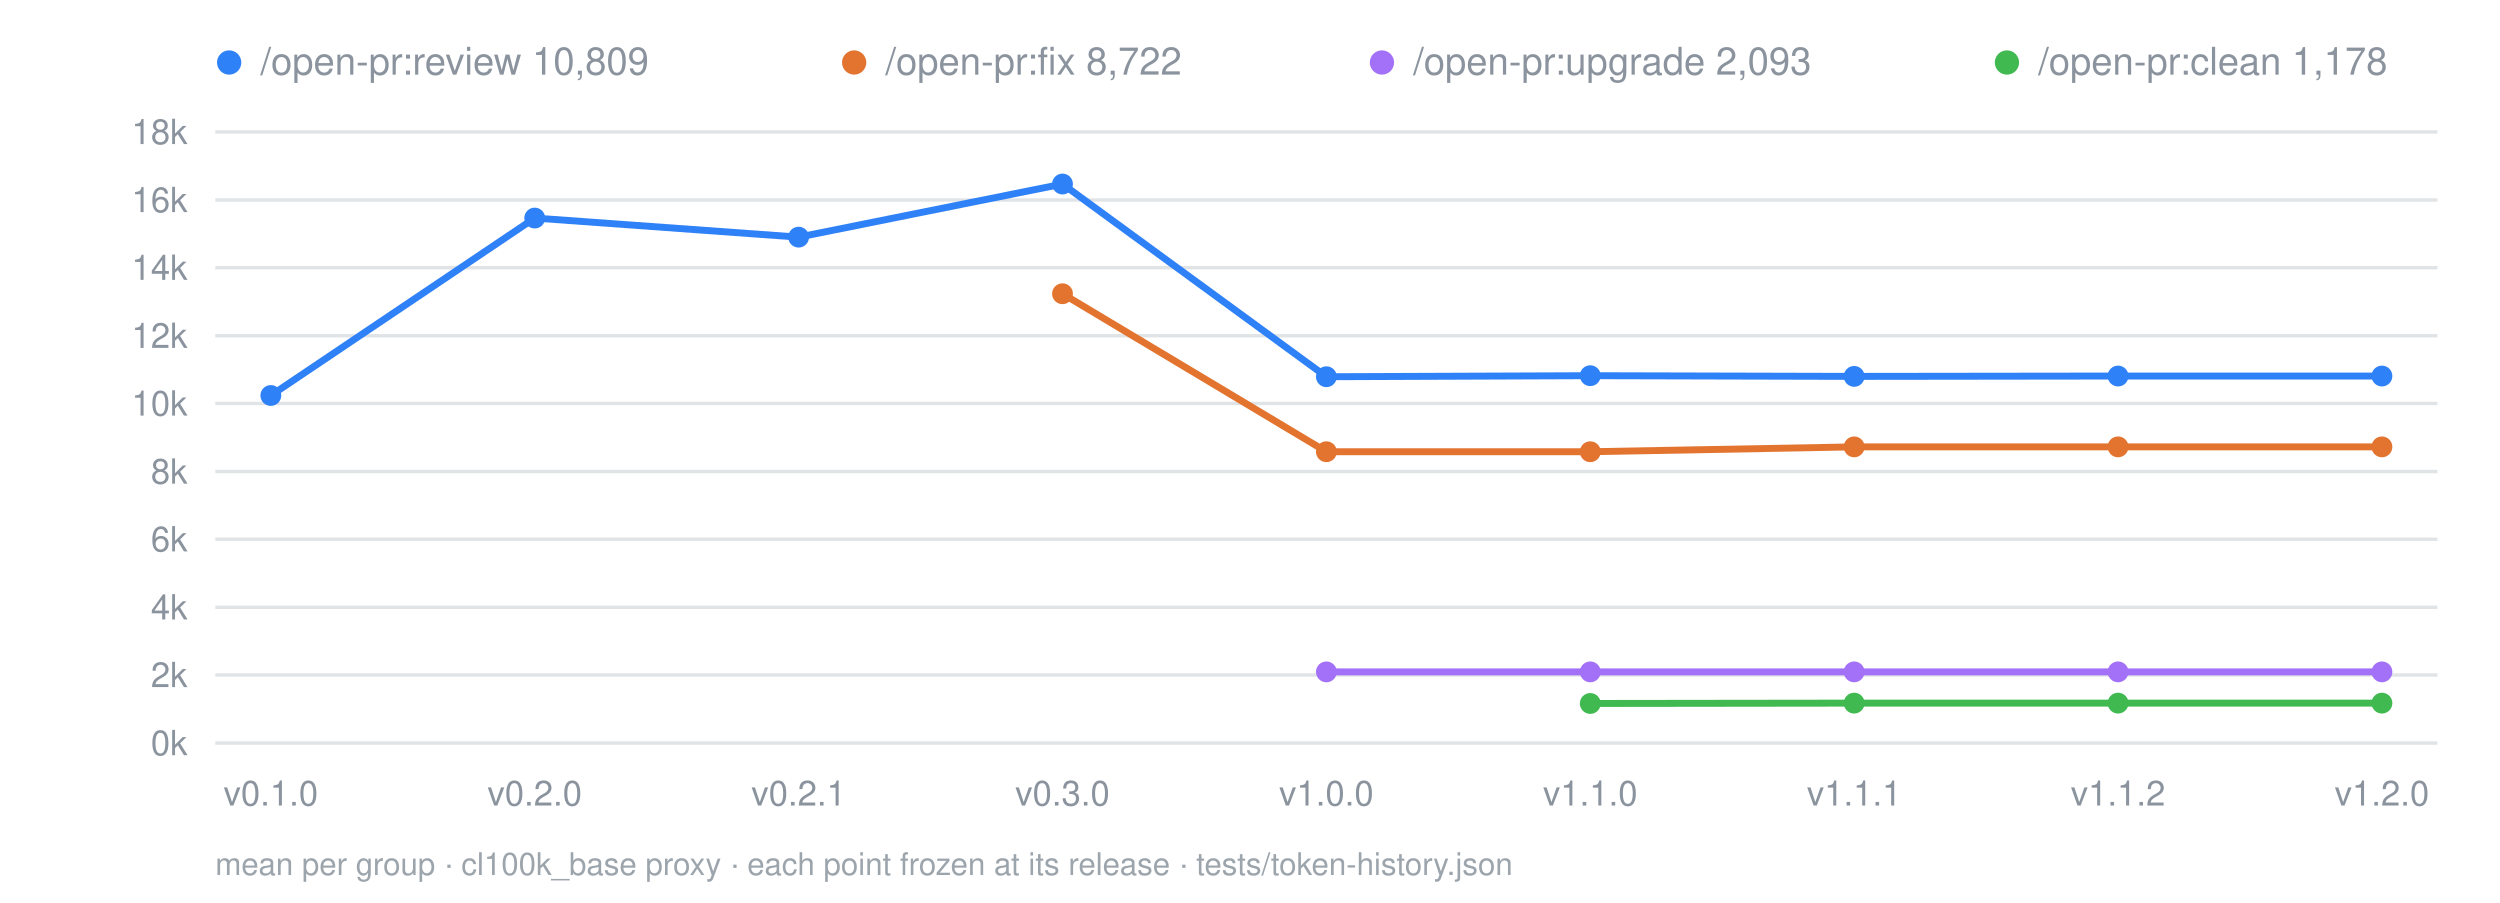
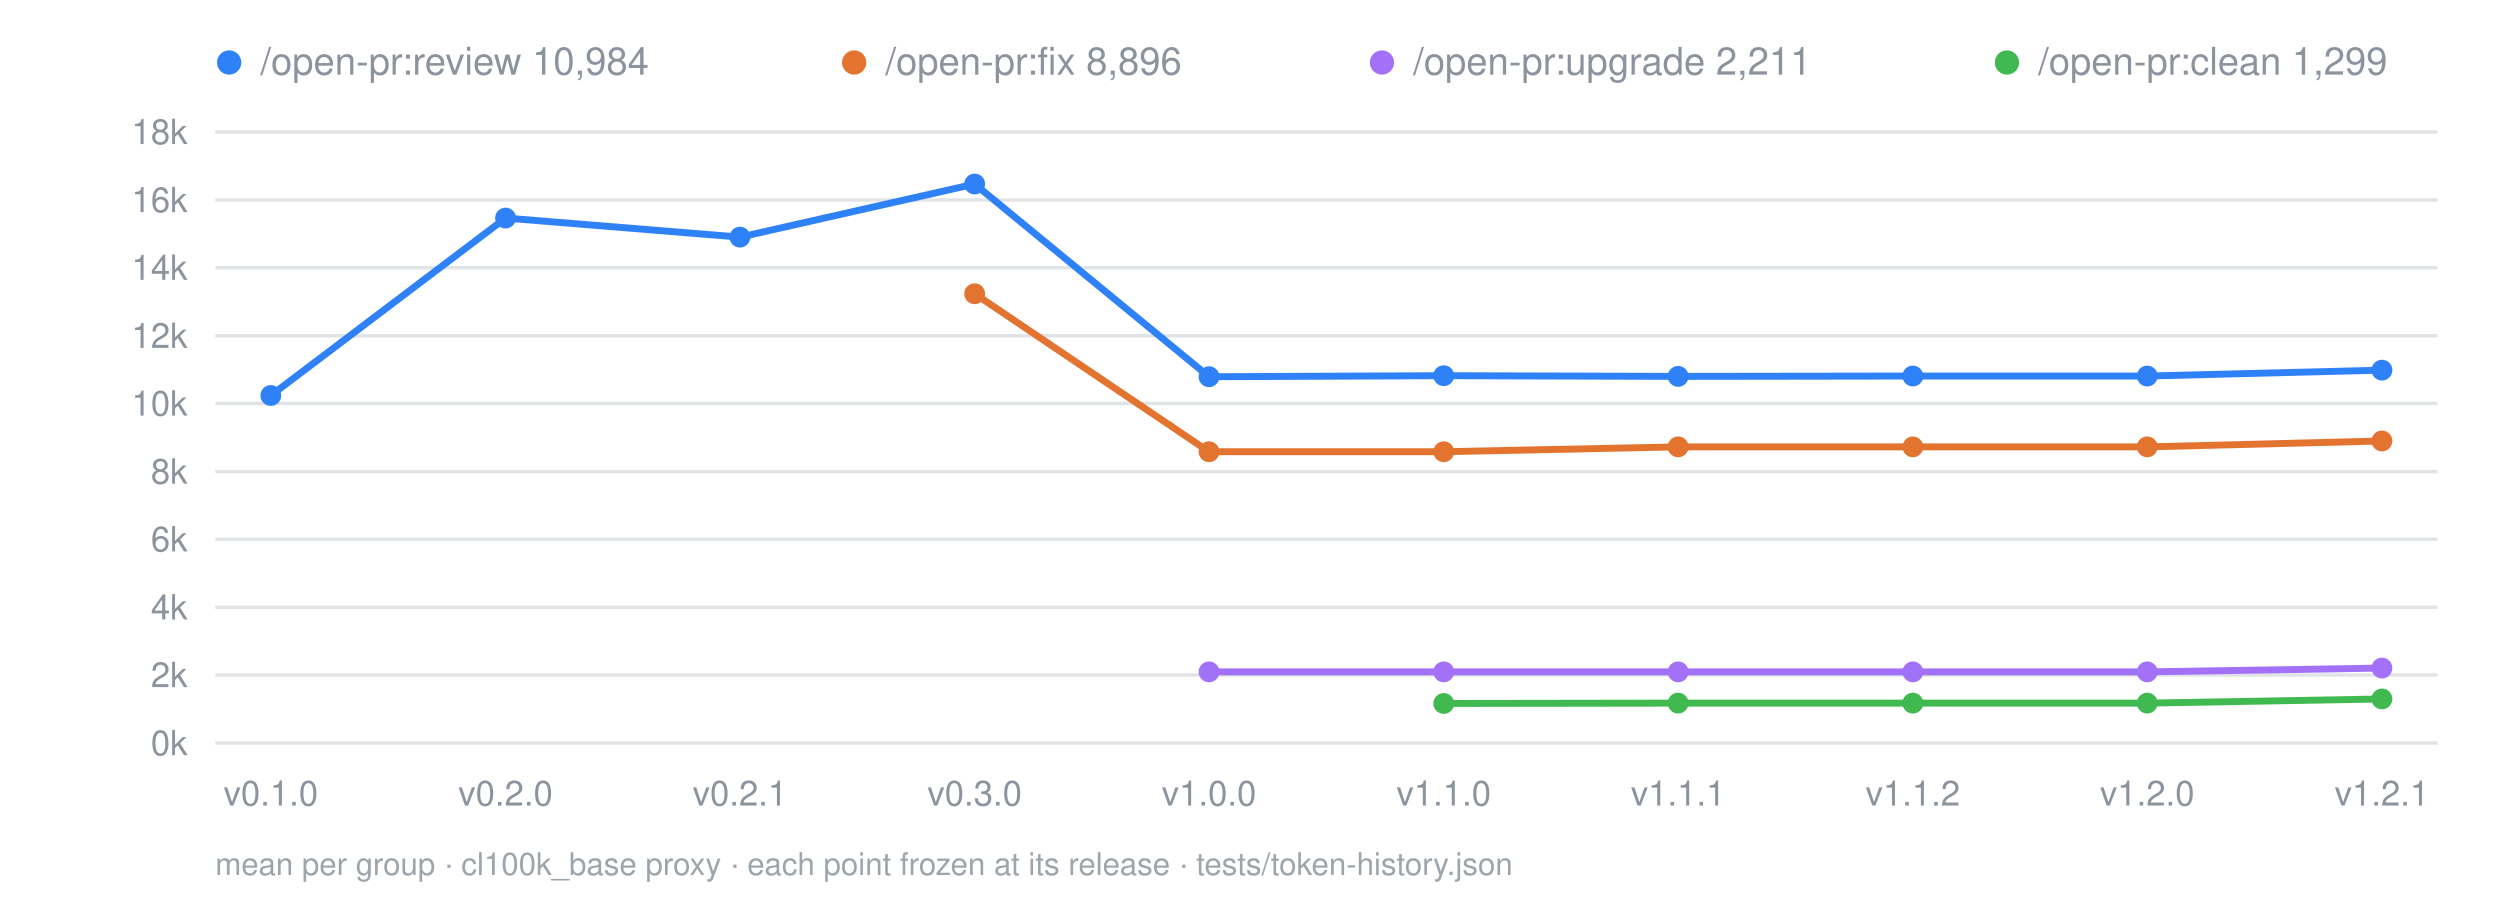
<svg xmlns="http://www.w3.org/2000/svg" viewBox="0 0 720 260" width="720" height="260" font-family="system-ui,-apple-system,Segoe UI,Helvetica,Arial,sans-serif" role="img" aria-label="Context cost per release, one line per command">
  <line x1="62" y1="214.0" x2="702" y2="214.0" stroke="#8b949e" stroke-opacity="0.25" />
  <text x="54" y="217.5" text-anchor="end" font-size="10" fill="#8b949e">0k</text>
  <line x1="62" y1="194.4" x2="702" y2="194.4" stroke="#8b949e" stroke-opacity="0.25" />
  <text x="54" y="197.9" text-anchor="end" font-size="10" fill="#8b949e">2k</text>
  <line x1="62" y1="174.9" x2="702" y2="174.9" stroke="#8b949e" stroke-opacity="0.25" />
  <text x="54" y="178.4" text-anchor="end" font-size="10" fill="#8b949e">4k</text>
  <line x1="62" y1="155.3" x2="702" y2="155.3" stroke="#8b949e" stroke-opacity="0.25" />
  <text x="54" y="158.8" text-anchor="end" font-size="10" fill="#8b949e">6k</text>
  <line x1="62" y1="135.8" x2="702" y2="135.8" stroke="#8b949e" stroke-opacity="0.25" />
  <text x="54" y="139.3" text-anchor="end" font-size="10" fill="#8b949e">8k</text>
  <line x1="62" y1="116.2" x2="702" y2="116.2" stroke="#8b949e" stroke-opacity="0.25" />
  <text x="54" y="119.7" text-anchor="end" font-size="10" fill="#8b949e">10k</text>
  <line x1="62" y1="96.7" x2="702" y2="96.7" stroke="#8b949e" stroke-opacity="0.25" />
  <text x="54" y="100.2" text-anchor="end" font-size="10" fill="#8b949e">12k</text>
  <line x1="62" y1="77.1" x2="702" y2="77.1" stroke="#8b949e" stroke-opacity="0.25" />
  <text x="54" y="80.6" text-anchor="end" font-size="10" fill="#8b949e">14k</text>
  <line x1="62" y1="57.6" x2="702" y2="57.6" stroke="#8b949e" stroke-opacity="0.25" />
  <text x="54" y="61.1" text-anchor="end" font-size="10" fill="#8b949e">16k</text>
  <line x1="62" y1="38.0" x2="702" y2="38.0" stroke="#8b949e" stroke-opacity="0.25" />
  <text x="54" y="41.5" text-anchor="end" font-size="10" fill="#8b949e">18k</text>
  <text x="78.0" y="232.0" text-anchor="middle" font-size="10" fill="#8b949e">v0.1.0</text>
-   <text x="154.0" y="232.0" text-anchor="middle" font-size="10" fill="#8b949e">v0.2.0</text>
-   <text x="230.0" y="232.0" text-anchor="middle" font-size="10" fill="#8b949e">v0.2.1</text>
-   <text x="306.0" y="232.0" text-anchor="middle" font-size="10" fill="#8b949e">v0.3.0</text>
-   <text x="382.0" y="232.0" text-anchor="middle" font-size="10" fill="#8b949e">v1.0.0</text>
-   <text x="458.0" y="232.0" text-anchor="middle" font-size="10" fill="#8b949e">v1.1.0</text>
-   <text x="534.0" y="232.0" text-anchor="middle" font-size="10" fill="#8b949e">v1.1.1</text>
-   <text x="610.0" y="232.0" text-anchor="middle" font-size="10" fill="#8b949e">v1.1.2</text>
-   <text x="686.0" y="232.0" text-anchor="middle" font-size="10" fill="#8b949e">v1.2.0</text>
-   <polyline points="78.0,113.9 154.0,62.8 230.0,68.3 306.0,53.0 382.0,108.5 458.0,108.2 534.0,108.4 610.0,108.3 686.0,108.3" fill="none" stroke="#2f81f7" stroke-width="2" stroke-linejoin="round" />
+   <text x="145.6" y="232.0" text-anchor="middle" font-size="10" fill="#8b949e">v0.2.0</text>
+   <text x="213.1" y="232.0" text-anchor="middle" font-size="10" fill="#8b949e">v0.2.1</text>
+   <text x="280.7" y="232.0" text-anchor="middle" font-size="10" fill="#8b949e">v0.3.0</text>
+   <text x="348.2" y="232.0" text-anchor="middle" font-size="10" fill="#8b949e">v1.0.0</text>
+   <text x="415.8" y="232.0" text-anchor="middle" font-size="10" fill="#8b949e">v1.1.0</text>
+   <text x="483.3" y="232.0" text-anchor="middle" font-size="10" fill="#8b949e">v1.1.1</text>
+   <text x="550.9" y="232.0" text-anchor="middle" font-size="10" fill="#8b949e">v1.1.2</text>
+   <text x="618.4" y="232.0" text-anchor="middle" font-size="10" fill="#8b949e">v1.2.0</text>
+   <text x="686.0" y="232.0" text-anchor="middle" font-size="10" fill="#8b949e">v1.2.1</text>
+   <polyline points="78.0,113.9 145.6,62.8 213.1,68.3 280.7,53.0 348.2,108.5 415.8,108.2 483.3,108.4 550.9,108.3 618.4,108.3 686.0,106.6" fill="none" stroke="#2f81f7" stroke-width="2" stroke-linejoin="round" />
  <circle cx="78.0" cy="113.9" r="3" fill="#2f81f7" />
-   <circle cx="154.0" cy="62.8" r="3" fill="#2f81f7" />
-   <circle cx="230.0" cy="68.3" r="3" fill="#2f81f7" />
-   <circle cx="306.0" cy="53.0" r="3" fill="#2f81f7" />
-   <circle cx="382.0" cy="108.5" r="3" fill="#2f81f7" />
-   <circle cx="458.0" cy="108.2" r="3" fill="#2f81f7" />
-   <circle cx="534.0" cy="108.4" r="3" fill="#2f81f7" />
-   <circle cx="610.0" cy="108.3" r="3" fill="#2f81f7" />
-   <circle cx="686.0" cy="108.3" r="3" fill="#2f81f7" />
-   <polyline points="306.0,84.6 382.0,130.1 458.0,130.1 534.0,128.7 610.0,128.7 686.0,128.7" fill="none" stroke="#e3742f" stroke-width="2" stroke-linejoin="round" />
-   <circle cx="306.0" cy="84.6" r="3" fill="#e3742f" />
-   <circle cx="382.0" cy="130.1" r="3" fill="#e3742f" />
-   <circle cx="458.0" cy="130.1" r="3" fill="#e3742f" />
-   <circle cx="534.0" cy="128.7" r="3" fill="#e3742f" />
-   <circle cx="610.0" cy="128.7" r="3" fill="#e3742f" />
-   <circle cx="686.0" cy="128.7" r="3" fill="#e3742f" />
-   <polyline points="382.0,193.5 458.0,193.5 534.0,193.5 610.0,193.5 686.0,193.5" fill="none" stroke="#a371f7" stroke-width="2" stroke-linejoin="round" />
-   <circle cx="382.0" cy="193.5" r="3" fill="#a371f7" />
-   <circle cx="458.0" cy="193.5" r="3" fill="#a371f7" />
-   <circle cx="534.0" cy="193.5" r="3" fill="#a371f7" />
-   <circle cx="610.0" cy="193.5" r="3" fill="#a371f7" />
-   <circle cx="686.0" cy="193.5" r="3" fill="#a371f7" />
-   <polyline points="458.0,202.6 534.0,202.5 610.0,202.5 686.0,202.5" fill="none" stroke="#3fb950" stroke-width="2" stroke-linejoin="round" />
-   <circle cx="458.0" cy="202.6" r="3" fill="#3fb950" />
-   <circle cx="534.0" cy="202.5" r="3" fill="#3fb950" />
-   <circle cx="610.0" cy="202.5" r="3" fill="#3fb950" />
-   <circle cx="686.0" cy="202.5" r="3" fill="#3fb950" />
+   <circle cx="145.6" cy="62.8" r="3" fill="#2f81f7" />
+   <circle cx="213.1" cy="68.3" r="3" fill="#2f81f7" />
+   <circle cx="280.7" cy="53.0" r="3" fill="#2f81f7" />
+   <circle cx="348.2" cy="108.5" r="3" fill="#2f81f7" />
+   <circle cx="415.8" cy="108.2" r="3" fill="#2f81f7" />
+   <circle cx="483.3" cy="108.4" r="3" fill="#2f81f7" />
+   <circle cx="550.9" cy="108.3" r="3" fill="#2f81f7" />
+   <circle cx="618.4" cy="108.3" r="3" fill="#2f81f7" />
+   <circle cx="686.0" cy="106.6" r="3" fill="#2f81f7" />
+   <polyline points="280.7,84.6 348.2,130.1 415.8,130.1 483.3,128.7 550.9,128.7 618.4,128.7 686.0,127.0" fill="none" stroke="#e3742f" stroke-width="2" stroke-linejoin="round" />
+   <circle cx="280.7" cy="84.6" r="3" fill="#e3742f" />
+   <circle cx="348.2" cy="130.1" r="3" fill="#e3742f" />
+   <circle cx="415.8" cy="130.1" r="3" fill="#e3742f" />
+   <circle cx="483.3" cy="128.7" r="3" fill="#e3742f" />
+   <circle cx="550.9" cy="128.7" r="3" fill="#e3742f" />
+   <circle cx="618.4" cy="128.7" r="3" fill="#e3742f" />
+   <circle cx="686.0" cy="127.0" r="3" fill="#e3742f" />
+   <polyline points="348.2,193.5 415.8,193.5 483.3,193.5 550.9,193.5 618.4,193.5 686.0,192.4" fill="none" stroke="#a371f7" stroke-width="2" stroke-linejoin="round" />
+   <circle cx="348.2" cy="193.5" r="3" fill="#a371f7" />
+   <circle cx="415.8" cy="193.5" r="3" fill="#a371f7" />
+   <circle cx="483.3" cy="193.5" r="3" fill="#a371f7" />
+   <circle cx="550.9" cy="193.5" r="3" fill="#a371f7" />
+   <circle cx="618.4" cy="193.5" r="3" fill="#a371f7" />
+   <circle cx="686.0" cy="192.4" r="3" fill="#a371f7" />
+   <polyline points="415.8,202.6 483.3,202.5 550.9,202.5 618.4,202.5 686.0,201.3" fill="none" stroke="#3fb950" stroke-width="2" stroke-linejoin="round" />
+   <circle cx="415.8" cy="202.6" r="3" fill="#3fb950" />
+   <circle cx="483.3" cy="202.5" r="3" fill="#3fb950" />
+   <circle cx="550.9" cy="202.5" r="3" fill="#3fb950" />
+   <circle cx="618.4" cy="202.5" r="3" fill="#3fb950" />
+   <circle cx="686.0" cy="201.3" r="3" fill="#3fb950" />
  <circle cx="66" cy="18" r="3.5" fill="#2f81f7" />
-   <text x="75" y="21.5" font-size="11" fill="#8b949e">/open-pr:review 10,809</text>
+   <text x="75" y="21.5" font-size="11" fill="#8b949e">/open-pr:review 10,984</text>
  <circle cx="246.0" cy="18" r="3.5" fill="#e3742f" />
-   <text x="255.0" y="21.5" font-size="11" fill="#8b949e">/open-pr:fix 8,722</text>
+   <text x="255.0" y="21.5" font-size="11" fill="#8b949e">/open-pr:fix 8,896</text>
  <circle cx="398.0" cy="18" r="3.5" fill="#a371f7" />
-   <text x="407.0" y="21.5" font-size="11" fill="#8b949e">/open-pr:upgrade 2,093</text>
+   <text x="407.0" y="21.5" font-size="11" fill="#8b949e">/open-pr:upgrade 2,211</text>
  <circle cx="578.0" cy="18" r="3.5" fill="#3fb950" />
-   <text x="587.0" y="21.5" font-size="11" fill="#8b949e">/open-pr:clean 1,178</text>
+   <text x="587.0" y="21.5" font-size="11" fill="#8b949e">/open-pr:clean 1,299</text>
  <text x="62" y="252" font-size="9" fill="#8b949e" fill-opacity="0.85">mean per group · cl100k_base proxy · each point frozen at its release · tests/token-history.json</text>
</svg>
